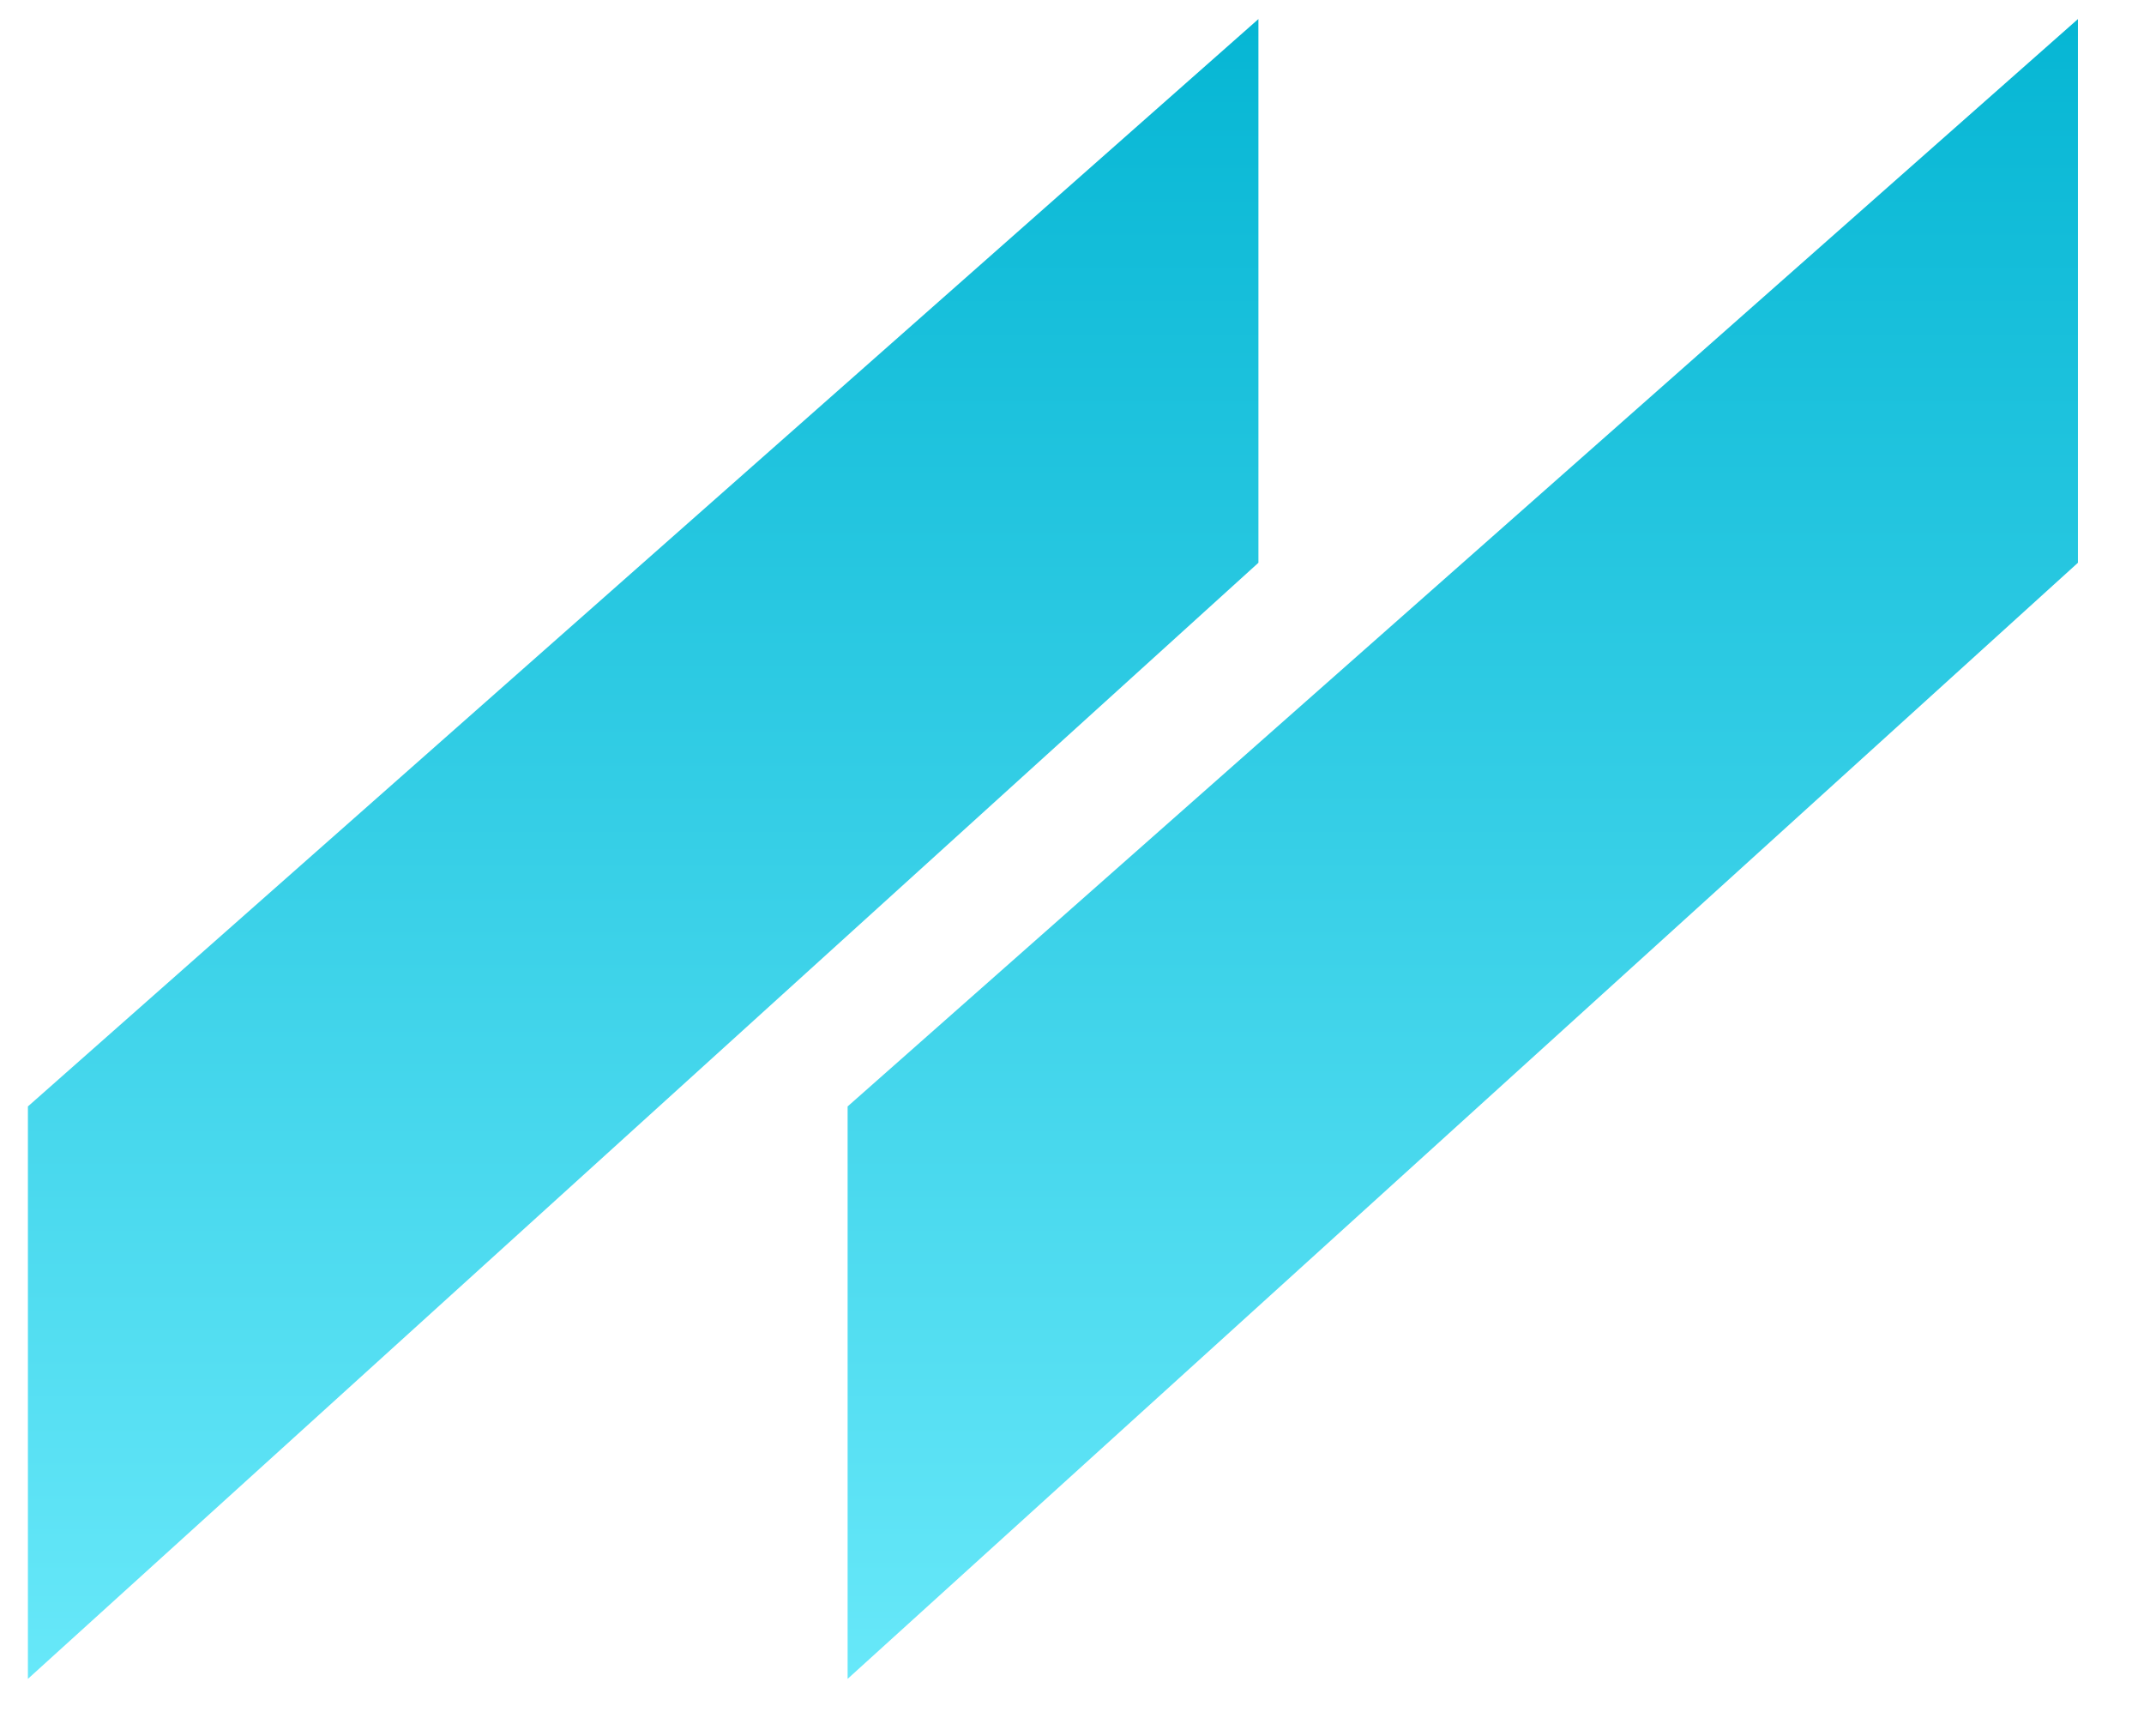
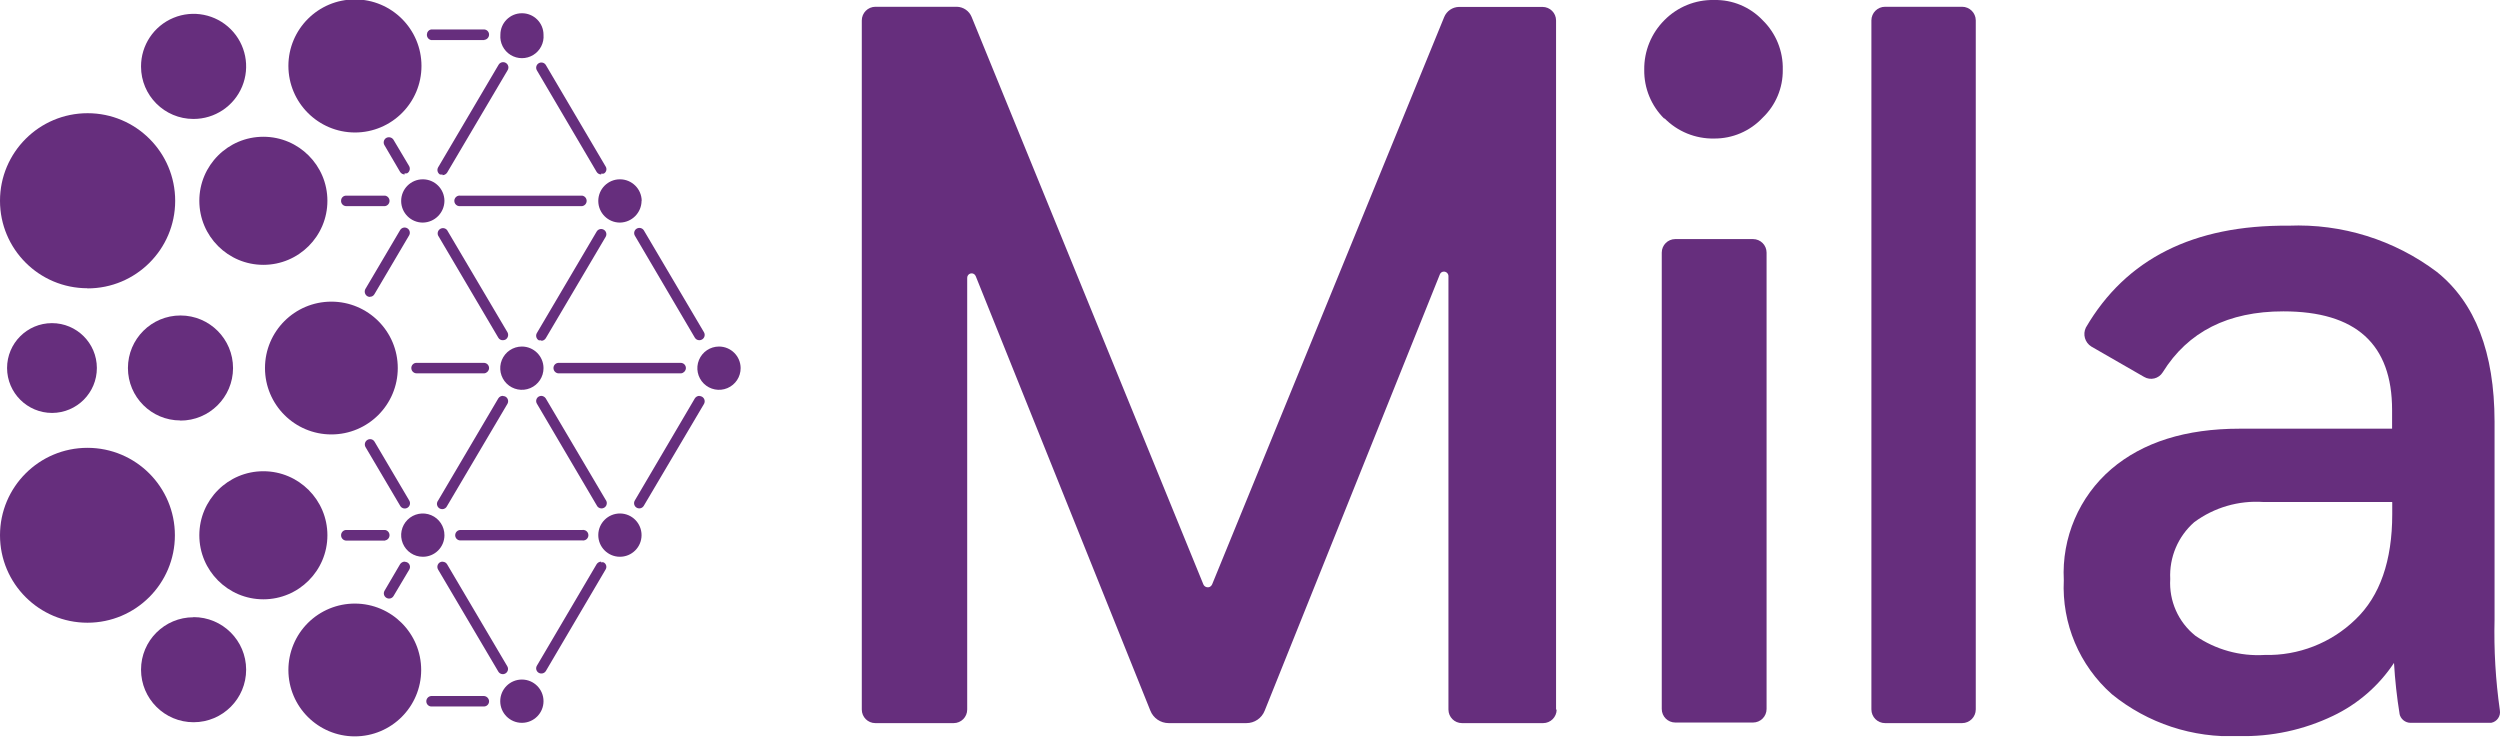
- <svg xmlns="http://www.w3.org/2000/svg" xmlns:xlink="http://www.w3.org/1999/xlink" version="1.1" preserveAspectRatio="xMidYMid meet" viewBox="344.564 330.278 111.737 91.218" width="53.87" height="43.61">
+ <svg xmlns="http://www.w3.org/2000/svg" viewBox="0 0 169.82 50.02">
  <defs>
-     <path d="M453.3 331.28L453.3 359.85L388.64 418.5L388.64 388.42L453.3 331.28Z" id="aFZf6T5ED" />
-     <linearGradient id="gradientb2ThqnP5Op" gradientUnits="userSpaceOnUse" x1="420.97" y1="331.28" x2="420.97" y2="418.5">
-       <stop style="stop-color: #06b6d4;stop-opacity: 1" offset="0%" />
-       <stop style="stop-color: #67e8f9;stop-opacity: 1" offset="100%" />
-     </linearGradient>
-     <path d="M410.23 331.28L410.23 359.85L345.56 418.5L345.56 388.42L410.23 331.28Z" id="a9fehgwfM" />
-     <linearGradient id="gradientk1wNV9Ostb" gradientUnits="userSpaceOnUse" x1="377.89" y1="331.28" x2="377.89" y2="418.5">
-       <stop style="stop-color: #06b6d4;stop-opacity: 1" offset="0%" />
-       <stop style="stop-color: #67e8f9;stop-opacity: 1" offset="100%" />
-     </linearGradient>
+     <clipPath id="a31d9910-d2e3-42e0-a81a-d999671f2c80" transform="translate(0 0)">
+       <rect width="169.82" height="50" style="fill:none" />
+     </clipPath>
  </defs>
-   <g>
-     <g>
-       <use xlink:href="#aFZf6T5ED" opacity="1" fill="url(#gradientb2ThqnP5Op)" />
-     </g>
-     <g>
-       <use xlink:href="#a9fehgwfM" opacity="1" fill="url(#gradientk1wNV9Ostb)" />
+   <g id="e2e02813-c6bf-431d-8b18-e51fd561ecdc" data-name="Layer 2">
+     <g id="a578f3e7-88a2-48ee-8f59-30fe1ede1601" data-name="Logo">
+       <g style="clip-path:url(#a31d9910-d2e3-42e0-a81a-d999671f2c80)">
+         <g id="be8c3bbe-e29a-4ad3-855b-438e20a7e5cf" data-name="Group 1">
+           <path id="acb58ba6-c7ea-4a9c-ac13-d2bf109fa1dc" data-name="Path 1" d="M105.74,48.2a.92.92,0,0,1-.92.92H99.31a.92.92,0,0,1-.92-.92V18.74a.31.31,0,0,0-.31-.29.29.29,0,0,0-.27.18L85.91,48.27a1.33,1.33,0,0,1-1.25.85H79.39a1.34,1.34,0,0,1-1.25-.85L66.28,18.76a.3.3,0,0,0-.58.11V48.2a.92.92,0,0,1-.92.92H59.46a.92.92,0,0,1-.92-.92V1.39a.93.93,0,0,1,.92-.93H65a1.11,1.11,0,0,1,1,.69L81.74,39.69a.33.33,0,0,0,.43.18.37.37,0,0,0,.17-.18L98.1,1.16a1.11,1.11,0,0,1,1-.69h5.68a.92.92,0,0,1,.92.92V48.2Z" transform="translate(0 0)" style="fill:#662e7d" />
+           <path id="ba3988ca-65d6-4e3e-aa22-9df7b16be108" data-name="Path 2" d="M113.06,8.07a4.57,4.57,0,0,1-1.37-3.33,4.67,4.67,0,0,1,1.37-3.37A4.6,4.6,0,0,1,116.43,0a4.41,4.41,0,0,1,3.3,1.37,4.54,4.54,0,0,1,1.37,3.37A4.42,4.42,0,0,1,119.73,8a4.47,4.47,0,0,1-3.3,1.41,4.6,4.6,0,0,1-3.37-1.38M120,17.16v31a.92.92,0,0,1-.92.92h-5.28a.92.92,0,0,1-.92-.92v-31a.92.92,0,0,1,.91-.92h5.29a.92.92,0,0,1,.92.92h0" transform="translate(0 0)" style="fill:#662e7d" />
+           <path id="ad8fce9f-18bb-4102-a4ca-be22d25763a2" data-name="Path 3" d="M128.05.46h5.23a.93.93,0,0,1,.93.92V48.19a.93.93,0,0,1-.93.93h-5.23a.93.93,0,0,1-.93-.93V1.38a.93.93,0,0,1,.93-.92" transform="translate(0 0)" style="fill:#662e7d" />
+           <path id="fa69e475-1095-4f16-9d78-40560108988c" data-name="Path 4" d="M163,48.5a33.77,33.77,0,0,1-.38-3.47,10.25,10.25,0,0,1-4.15,3.6A14,14,0,0,1,152.09,50a12.74,12.74,0,0,1-8.63-2.84,9.71,9.71,0,0,1-3.27-7.75,9.31,9.31,0,0,1,3.23-7.55q3.22-2.74,8.72-2.74h10.35V27.85c0-4.48-2.46-6.7-7.39-6.7q-5.62,0-8.19,4.14a.93.93,0,0,1-1.27.31l-3.58-2.06a1,1,0,0,1-.37-1.29q4.08-7,13.77-6.92a15.67,15.67,0,0,1,10.07,3.14q3.91,3.13,3.92,10.16V42.09a37.21,37.21,0,0,0,.36,6.15.74.74,0,0,1-.59.86l-.14,0h-5.33a.77.77,0,0,1-.76-.63m-.51-14.37h-8.73a7.08,7.08,0,0,0-4.7,1.37,4.81,4.81,0,0,0-1.63,3.86,4.58,4.58,0,0,0,1.7,3.85,7.52,7.52,0,0,0,4.71,1.31A8.55,8.55,0,0,0,160,42.08c1.67-1.59,2.5-4,2.5-7.15v-.82Z" transform="translate(0 0)" style="fill:#662e7d" />
+           <path id="f51d2d3a-179c-49b5-8b03-df72484a3bd7" data-name="Path 5" d="M36.92,25a1.47,1.47,0,1,1-1.47-1.46h0A1.47,1.47,0,0,1,36.92,25" transform="translate(0 0)" style="fill:#662e7d" />
+           <path id="e52e17e4-0300-4b81-8284-addc97810d04" data-name="Path 6" d="M50.31,25a1.47,1.47,0,1,1-1.47-1.46h0A1.47,1.47,0,0,1,50.31,25" transform="translate(0 0)" style="fill:#662e7d" />
+           <path id="b81bae42-11de-496e-af8f-a5845a33295e" data-name="Path 7" d="M43.58,13.64a1.49,1.49,0,0,1-1.47,1.48,1.47,1.47,0,0,1,0-2.94h0a1.48,1.48,0,0,1,1.48,1.46" transform="translate(0 0)" style="fill:#662e7d" />
+           <path id="a0ca111c-f5b3-41c4-9beb-fcfde9c4e52d" data-name="Path 8" d="M30.19,13.64a1.49,1.49,0,0,1-1.47,1.48,1.47,1.47,0,0,1,0-2.94h0a1.47,1.47,0,0,1,1.47,1.46" transform="translate(0 0)" style="fill:#662e7d" />
+           <path id="eed1cd2e-ef8b-42bb-9aa5-b1d72f46b223" data-name="Path 9" d="M36.92,2.36a1.47,1.47,0,1,1-2.93,0A1.46,1.46,0,0,1,35.45.9h0a1.46,1.46,0,0,1,1.47,1.46" transform="translate(0 0)" style="fill:#662e7d" />
+           <path id="a2b0d47e-8edf-4891-98ad-914169c4d9ba" data-name="Path 10" d="M32.9,2.72H29.28A.36.36,0,0,1,29,2.33.35.35,0,0,1,29.28,2h3.61a.35.35,0,0,1,.33.38.36.36,0,0,1-.33.33" transform="translate(0 0)" style="fill:#662e7d" />
+           <path id="fae667cc-d868-4aea-969f-c2dfc9fa02d8" data-name="Path 11" d="M36.77,23.11a.3.3,0,0,1-.18,0,.36.36,0,0,1-.12-.49h0l4.06-6.89a.35.35,0,1,1,.61.36l-4.07,6.89a.36.36,0,0,1-.31.17" transform="translate(0 0)" style="fill:#662e7d" />
+           <path id="e40c6fe9-2943-4739-b6d8-12482d4d52a2" data-name="Path 12" d="M30.06,11.85a.41.41,0,0,1-.18,0,.36.36,0,0,1-.12-.48h0l4.09-6.94a.36.36,0,1,1,.62.36l-4.1,6.94a.39.39,0,0,1-.31.17" transform="translate(0 0)" style="fill:#662e7d" />
+           <path id="fc9c33ea-1940-469d-8d0b-09d05771799e" data-name="Path 13" d="M25.13,20.17a.37.37,0,0,1-.18-.05.37.37,0,0,1-.13-.49l2.36-4a.35.35,0,0,1,.61.36l-2.36,4a.34.34,0,0,1-.3.17" transform="translate(0 0)" style="fill:#662e7d" />
+           <path id="b2eb3aac-893a-4a1b-8146-9a05a6af4708" data-name="Path 14" d="M40.84,11.85a.36.36,0,0,1-.31-.17l-4.06-6.9a.35.35,0,1,1,.61-.36l4.06,6.89a.34.34,0,0,1-.12.48h0a.37.37,0,0,1-.18,0" transform="translate(0 0)" style="fill:#662e7d" />
+           <path id="b63147e9-b708-4675-bbb2-53ac38cf356a" data-name="Path 15" d="M27.49,11.85a.37.37,0,0,1-.31-.17L26.12,9.87a.36.36,0,0,1,.1-.49.37.37,0,0,1,.5.1v0l1.07,1.8a.36.36,0,0,1-.13.49h0a.35.35,0,0,1-.18,0" transform="translate(0 0)" style="fill:#662e7d" />
+           <path id="acf9e4d7-36dc-447c-84a2-24bd775d5618" data-name="Path 16" d="M34.16,23.11a.34.34,0,0,1-.31-.17L29.76,16a.36.36,0,0,1,.61-.37l4.1,6.94a.37.37,0,0,1-.12.49.41.41,0,0,1-.18.05" transform="translate(0 0)" style="fill:#662e7d" />
+           <path id="aa9ee012-0bbb-4b1c-b90d-eca9bd0394a0" data-name="Path 17" d="M39.55,14H31.28a.36.36,0,1,1,0-.71h8.27a.36.36,0,0,1,0,.71" transform="translate(0 0)" style="fill:#662e7d" />
+           <path id="b54dd596-3105-4ade-99a3-fad4031a70f9" data-name="Path 18" d="M47.51,23.11a.35.35,0,0,1-.31-.17L43.12,16a.35.35,0,0,1,.15-.48.36.36,0,0,1,.46.12l4.09,6.93a.36.36,0,0,1-.13.49h0a.35.35,0,0,1-.18.05" transform="translate(0 0)" style="fill:#662e7d" />
+           <path id="f286737f-0334-4222-b9d0-e46b7d4b66d7" data-name="Path 19" d="M26.16,13.29a.36.36,0,0,1,0,.71H23.49a.35.35,0,0,1-.32-.39.34.34,0,0,1,.32-.32Z" transform="translate(0 0)" style="fill:#662e7d" />
+           <path id="feee3272-9946-4635-bc39-431eb82b4fea" data-name="Path 20" d="M32.9,25.36H28.3a.36.36,0,0,1-.36-.36.35.35,0,0,1,.31-.35H32.9a.35.35,0,0,1,.32.38.37.37,0,0,1-.32.33" transform="translate(0 0)" style="fill:#662e7d" />
+           <path id="f93a1fae-de0e-4f46-98de-3246158ff776" data-name="Path 21" d="M46.29,25.36H38a.36.36,0,0,1-.4-.31.35.35,0,0,1,.31-.4h8.36a.35.35,0,0,1,.32.38.37.37,0,0,1-.32.33" transform="translate(0 0)" style="fill:#662e7d" />
+           <path id="fe7edebc-e8fb-4d98-92f7-d001f63f946e" data-name="Path 22" d="M5.94,19.59A5.95,5.95,0,1,0,0,13.64H0a5.94,5.94,0,0,0,5.94,5.94h0" transform="translate(0 0)" style="fill:#662e7d" />
+           <path id="e8019f75-6b36-4561-99ad-4b8c641de460" data-name="Path 23" d="M13.54,13.64a4.35,4.35,0,1,0,4.35-4.35h0a4.35,4.35,0,0,0-4.35,4.35" transform="translate(0 0)" style="fill:#662e7d" />
+           <path id="bdf422c0-4e4f-4f5e-bd98-10226e324923" data-name="Path 24" d="M3.54,28.05A3.05,3.05,0,1,0,.48,25a3.06,3.06,0,0,0,3.06,3.05h0" transform="translate(0 0)" style="fill:#662e7d" />
+           <path id="ba2d61d3-dd4e-4846-b7f0-d5f2c0a58100" data-name="Path 25" d="M24.11,9a4.52,4.52,0,1,0-4.52-4.52A4.53,4.53,0,0,0,24.11,9h0" transform="translate(0 0)" style="fill:#662e7d" />
+           <path id="f6349956-c9c2-4c2d-8002-f98dc97dfa8a" data-name="Path 26" d="M22.51,29.51A4.51,4.51,0,1,0,18,25a4.51,4.51,0,0,0,4.51,4.51h0" transform="translate(0 0)" style="fill:#662e7d" />
+           <path id="b6444221-800f-458b-8679-c2066a6247ca" data-name="Path 27" d="M13.14,8.08A3.57,3.57,0,1,0,9.58,4.52h0a3.56,3.56,0,0,0,3.56,3.56" transform="translate(0 0)" style="fill:#662e7d" />
+           <path id="b875db64-461b-4df7-98ae-34d1d5d530a8" data-name="Path 28" d="M12.25,28.57A3.57,3.57,0,1,0,8.69,25h0a3.56,3.56,0,0,0,3.56,3.56" transform="translate(0 0)" style="fill:#662e7d" />
+           <path id="bf49b18a-a16e-41f4-af9c-a581b5090707" data-name="Path 29" d="M43.58,36.36a1.47,1.47,0,1,0-1.48,1.46h0a1.47,1.47,0,0,0,1.48-1.46" transform="translate(0 0)" style="fill:#662e7d" />
+           <path id="ac0dfc92-87c1-434d-908a-5a64a8fbf6f5" data-name="Path 30" d="M30.19,36.36a1.47,1.47,0,1,0-1.47,1.46h0a1.46,1.46,0,0,0,1.47-1.46" transform="translate(0 0)" style="fill:#662e7d" />
+           <path id="e2dda5f1-9b17-441d-b698-8e8bb0d10f79" data-name="Path 31" d="M36.92,47.63a1.47,1.47,0,1,0-1.47,1.47h0a1.47,1.47,0,0,0,1.47-1.47" transform="translate(0 0)" style="fill:#662e7d" />
+           <path id="e32e6826-2925-4152-b43b-1044e0ad7a17" data-name="Path 32" d="M32.9,47.28H29.28a.36.36,0,0,0-.32.39.35.35,0,0,0,.32.32h3.61a.35.35,0,0,0,.33-.38.37.37,0,0,0-.33-.33" transform="translate(0 0)" style="fill:#662e7d" />
+           <path id="ae7c9dbb-52a4-4744-ac7a-9d0a42680806" data-name="Path 33" d="M36.77,26.89a.41.41,0,0,0-.18.05.35.35,0,0,0-.12.48h0l4.06,6.9a.36.36,0,1,0,.61-.37h0l-4.07-6.89a.38.38,0,0,0-.31-.17" transform="translate(0 0)" style="fill:#662e7d" />
+           <path id="bc5f44c5-2ea8-42d2-83b9-0f78081517ee" data-name="Path 34" d="M30.06,38.15a.41.41,0,0,0-.18.05.36.36,0,0,0-.12.49h0l4.09,6.93a.35.35,0,0,0,.61-.36l-4.09-6.93a.34.34,0,0,0-.3-.17" transform="translate(0 0)" style="fill:#662e7d" />
+           <path id="a2404ed5-8424-44b2-a81c-d97446f98887" data-name="Path 35" d="M25.13,29.83a.34.34,0,0,0-.17.05.36.36,0,0,0-.13.49l2.36,4A.35.35,0,0,0,27.8,34l-2.36-4a.34.34,0,0,0-.3-.17" transform="translate(0 0)" style="fill:#662e7d" />
+           <path id="e7c6854a-5085-4545-a5bd-331e001d6695" data-name="Path 36" d="M40.84,38.15a.38.38,0,0,0-.31.17l-4.06,6.9a.35.35,0,0,0,.12.48.36.36,0,0,0,.49-.12l4.06-6.9A.34.34,0,0,0,41,38.2h0a.37.37,0,0,0-.18,0" transform="translate(0 0)" style="fill:#662e7d" />
+           <path id="a2610d15-de9d-4e28-a10d-9c3ed6b1b108" data-name="Path 37" d="M27.49,38.15a.39.39,0,0,0-.31.17l-1.06,1.81a.35.35,0,0,0,.13.48.35.35,0,0,0,.48-.12l1.07-1.8a.35.35,0,0,0-.12-.48.41.41,0,0,0-.18-.05" transform="translate(0 0)" style="fill:#662e7d" />
+           <path id="b60b5a77-5f32-461c-8c8d-16f6b2da3084" data-name="Path 38" d="M34.16,26.89a.36.36,0,0,0-.31.17L29.76,34a.36.36,0,1,0,.61.37l4.1-6.94a.36.36,0,0,0-.12-.48.41.41,0,0,0-.18-.05" transform="translate(0 0)" style="fill:#662e7d" />
+           <path id="ad023b6c-d521-4c0c-a97a-27ac98b955fa" data-name="Path 39" d="M39.55,36H31.28a.36.36,0,0,0-.36.36.35.35,0,0,0,.36.35h8.27a.36.36,0,1,0,0-.71Z" transform="translate(0 0)" style="fill:#662e7d" />
+           <path id="be382f59-2f13-411a-8459-98de8da9bc6e" data-name="Path 40" d="M47.51,26.89a.37.37,0,0,0-.31.17L43.12,34a.35.35,0,0,0,.61.36l4.09-6.92a.36.36,0,0,0-.13-.49h0a.35.35,0,0,0-.18-.05" transform="translate(0 0)" style="fill:#662e7d" />
+           <path id="fd90d5e8-3f19-43a5-9028-21a2b70be4e0" data-name="Path 41" d="M26.16,36.71a.36.36,0,0,0,0-.71H23.49a.36.36,0,0,0-.32.39.36.36,0,0,0,.32.33h2.67Z" transform="translate(0 0)" style="fill:#662e7d" />
+           <path id="ad3f3120-52b2-402b-bc53-a7438b7ff34a" data-name="Path 42" d="M5.94,30.42A5.94,5.94,0,1,1,0,36.36H0a5.94,5.94,0,0,1,5.94-5.94h0" transform="translate(0 0)" style="fill:#662e7d" />
+           <path id="ac803053-c590-4c4b-9520-926d97746207" data-name="Path 43" d="M13.54,36.36a4.35,4.35,0,1,1,4.35,4.35h0a4.35,4.35,0,0,1-4.35-4.35" transform="translate(0 0)" style="fill:#662e7d" />
+           <path id="bf694ea3-58bd-4ce7-b9a7-8d95d0662dca" data-name="Path 44" d="M24.11,41a4.51,4.51,0,1,1-4.52,4.51A4.51,4.51,0,0,1,24.11,41h0" transform="translate(0 0)" style="fill:#662e7d" />
+           <path id="f3b6528a-a593-477f-a339-eb5799ebc899" data-name="Path 45" d="M13.14,41.92a3.57,3.57,0,1,1-3.56,3.57h0a3.56,3.56,0,0,1,3.56-3.56h0" transform="translate(0 0)" style="fill:#662e7d" />
+         </g>
+       </g>
    </g>
  </g>
</svg>
